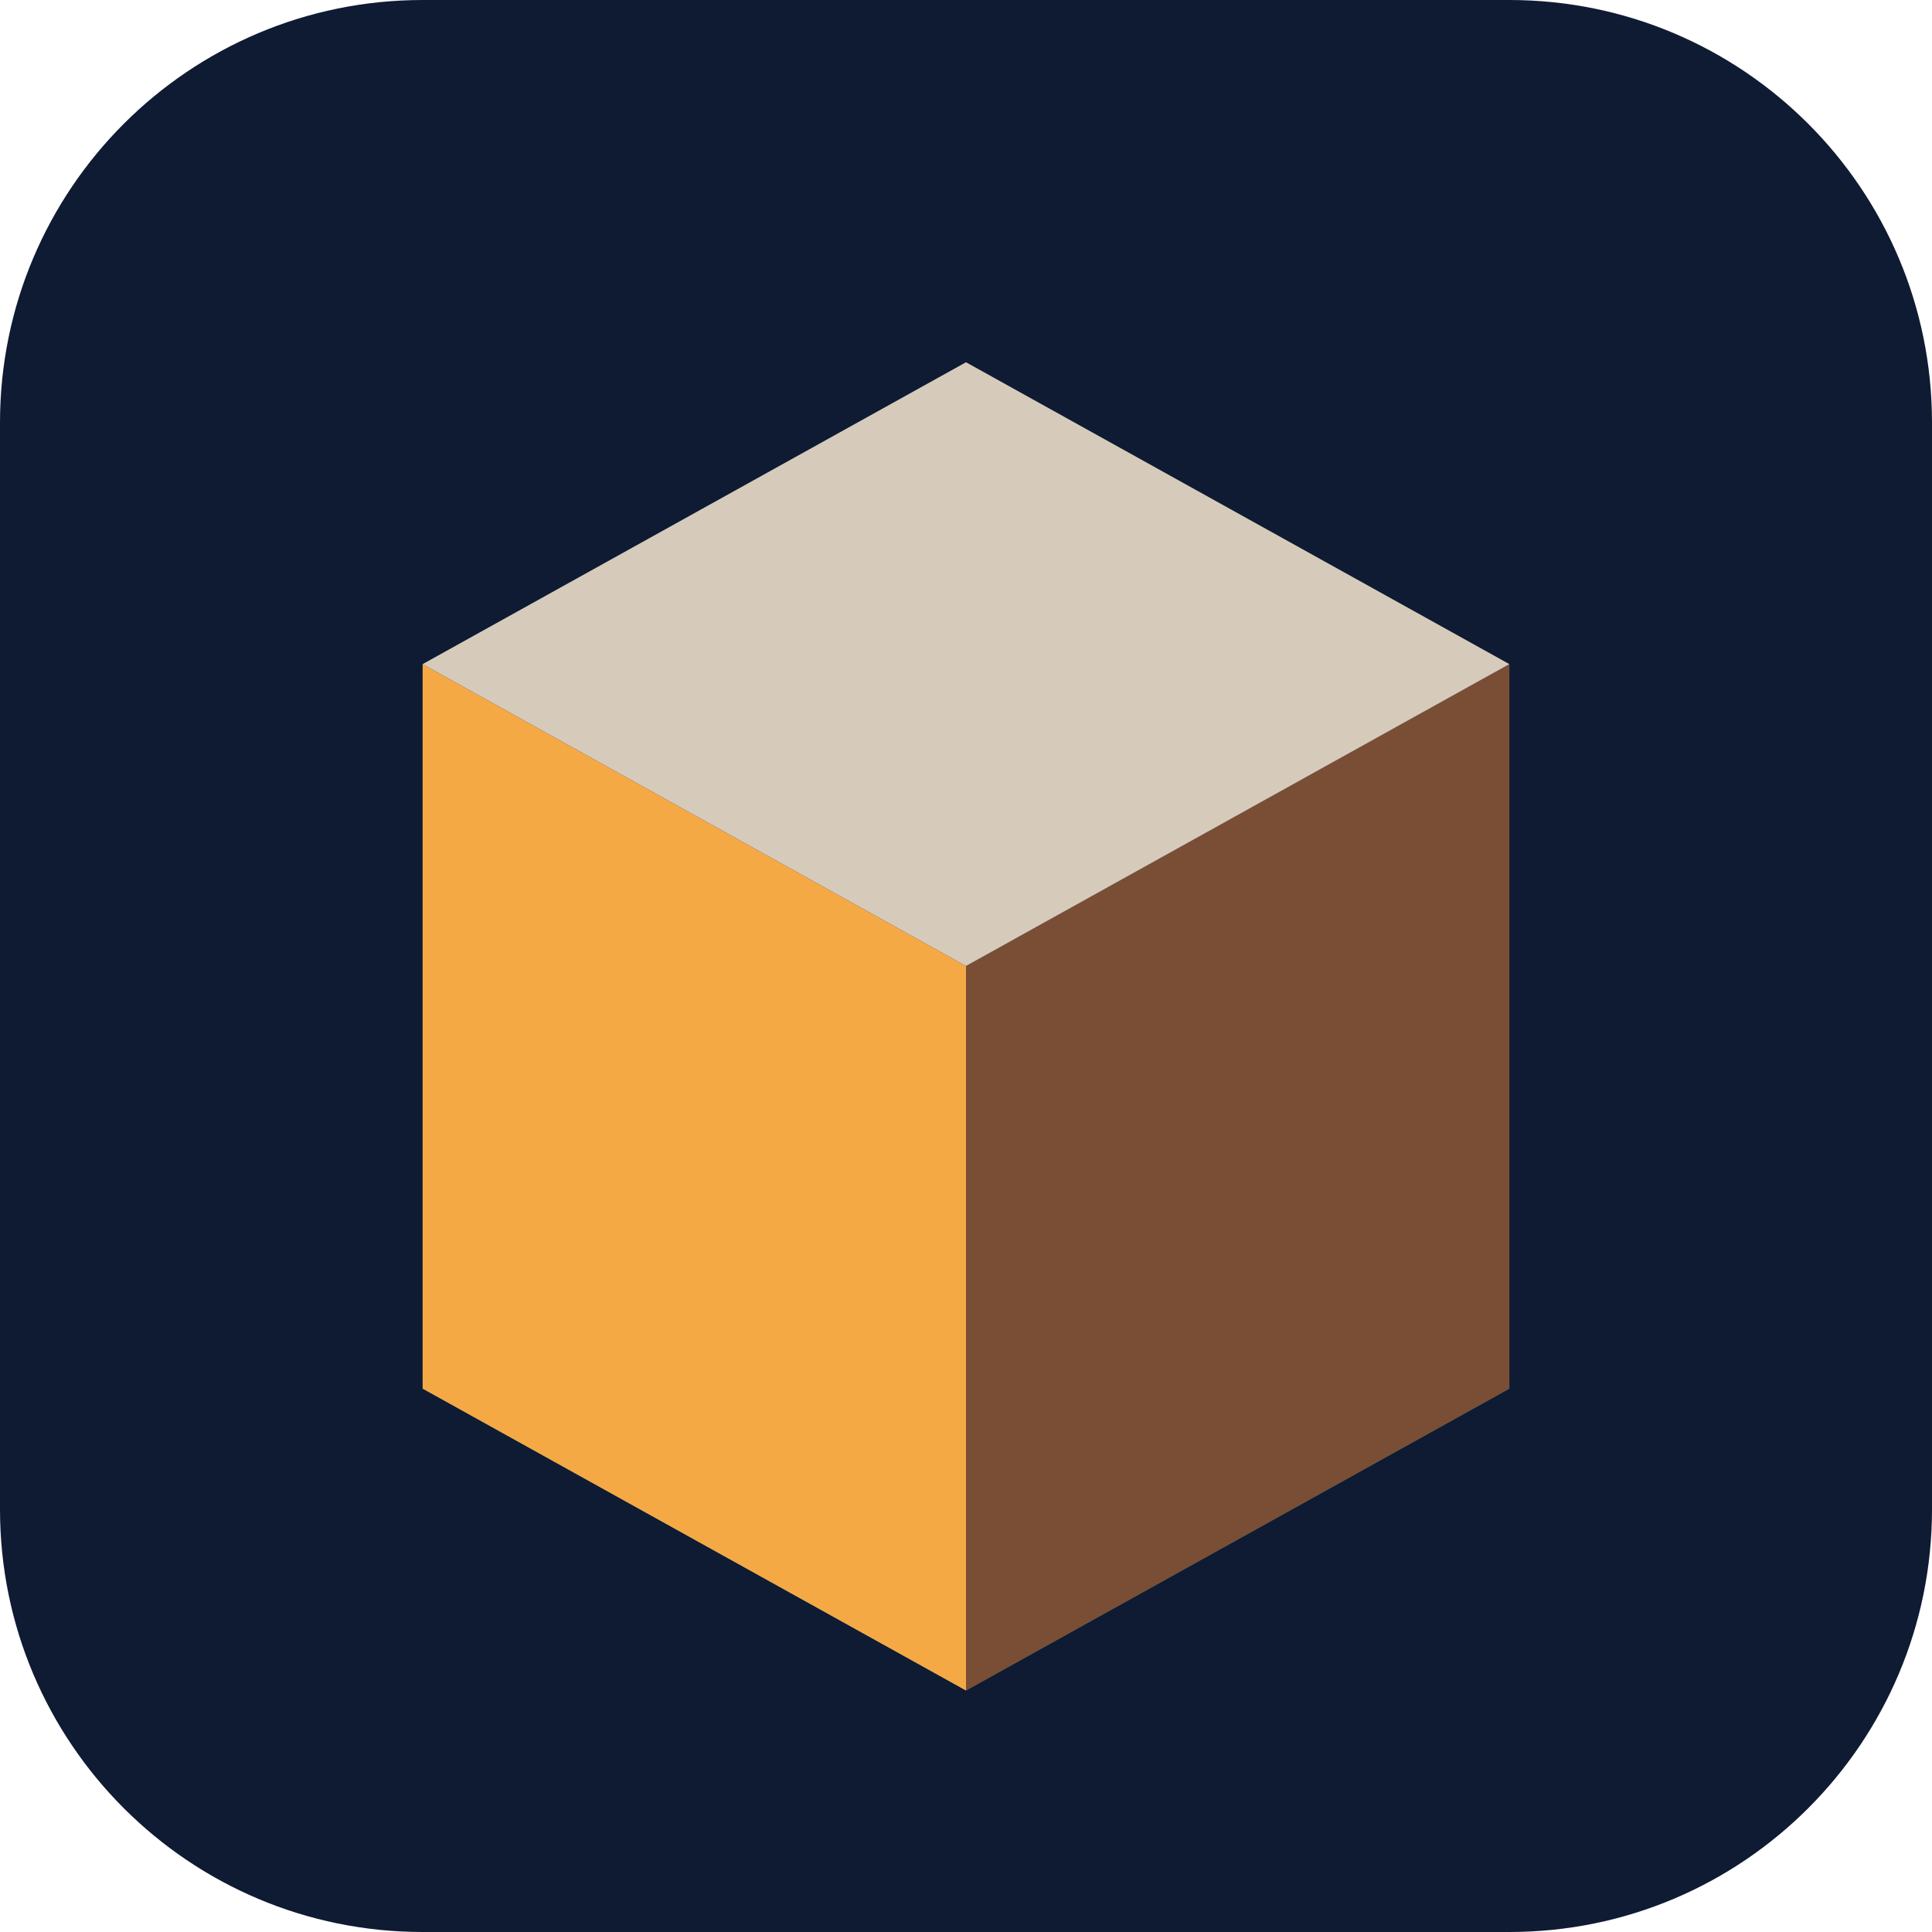
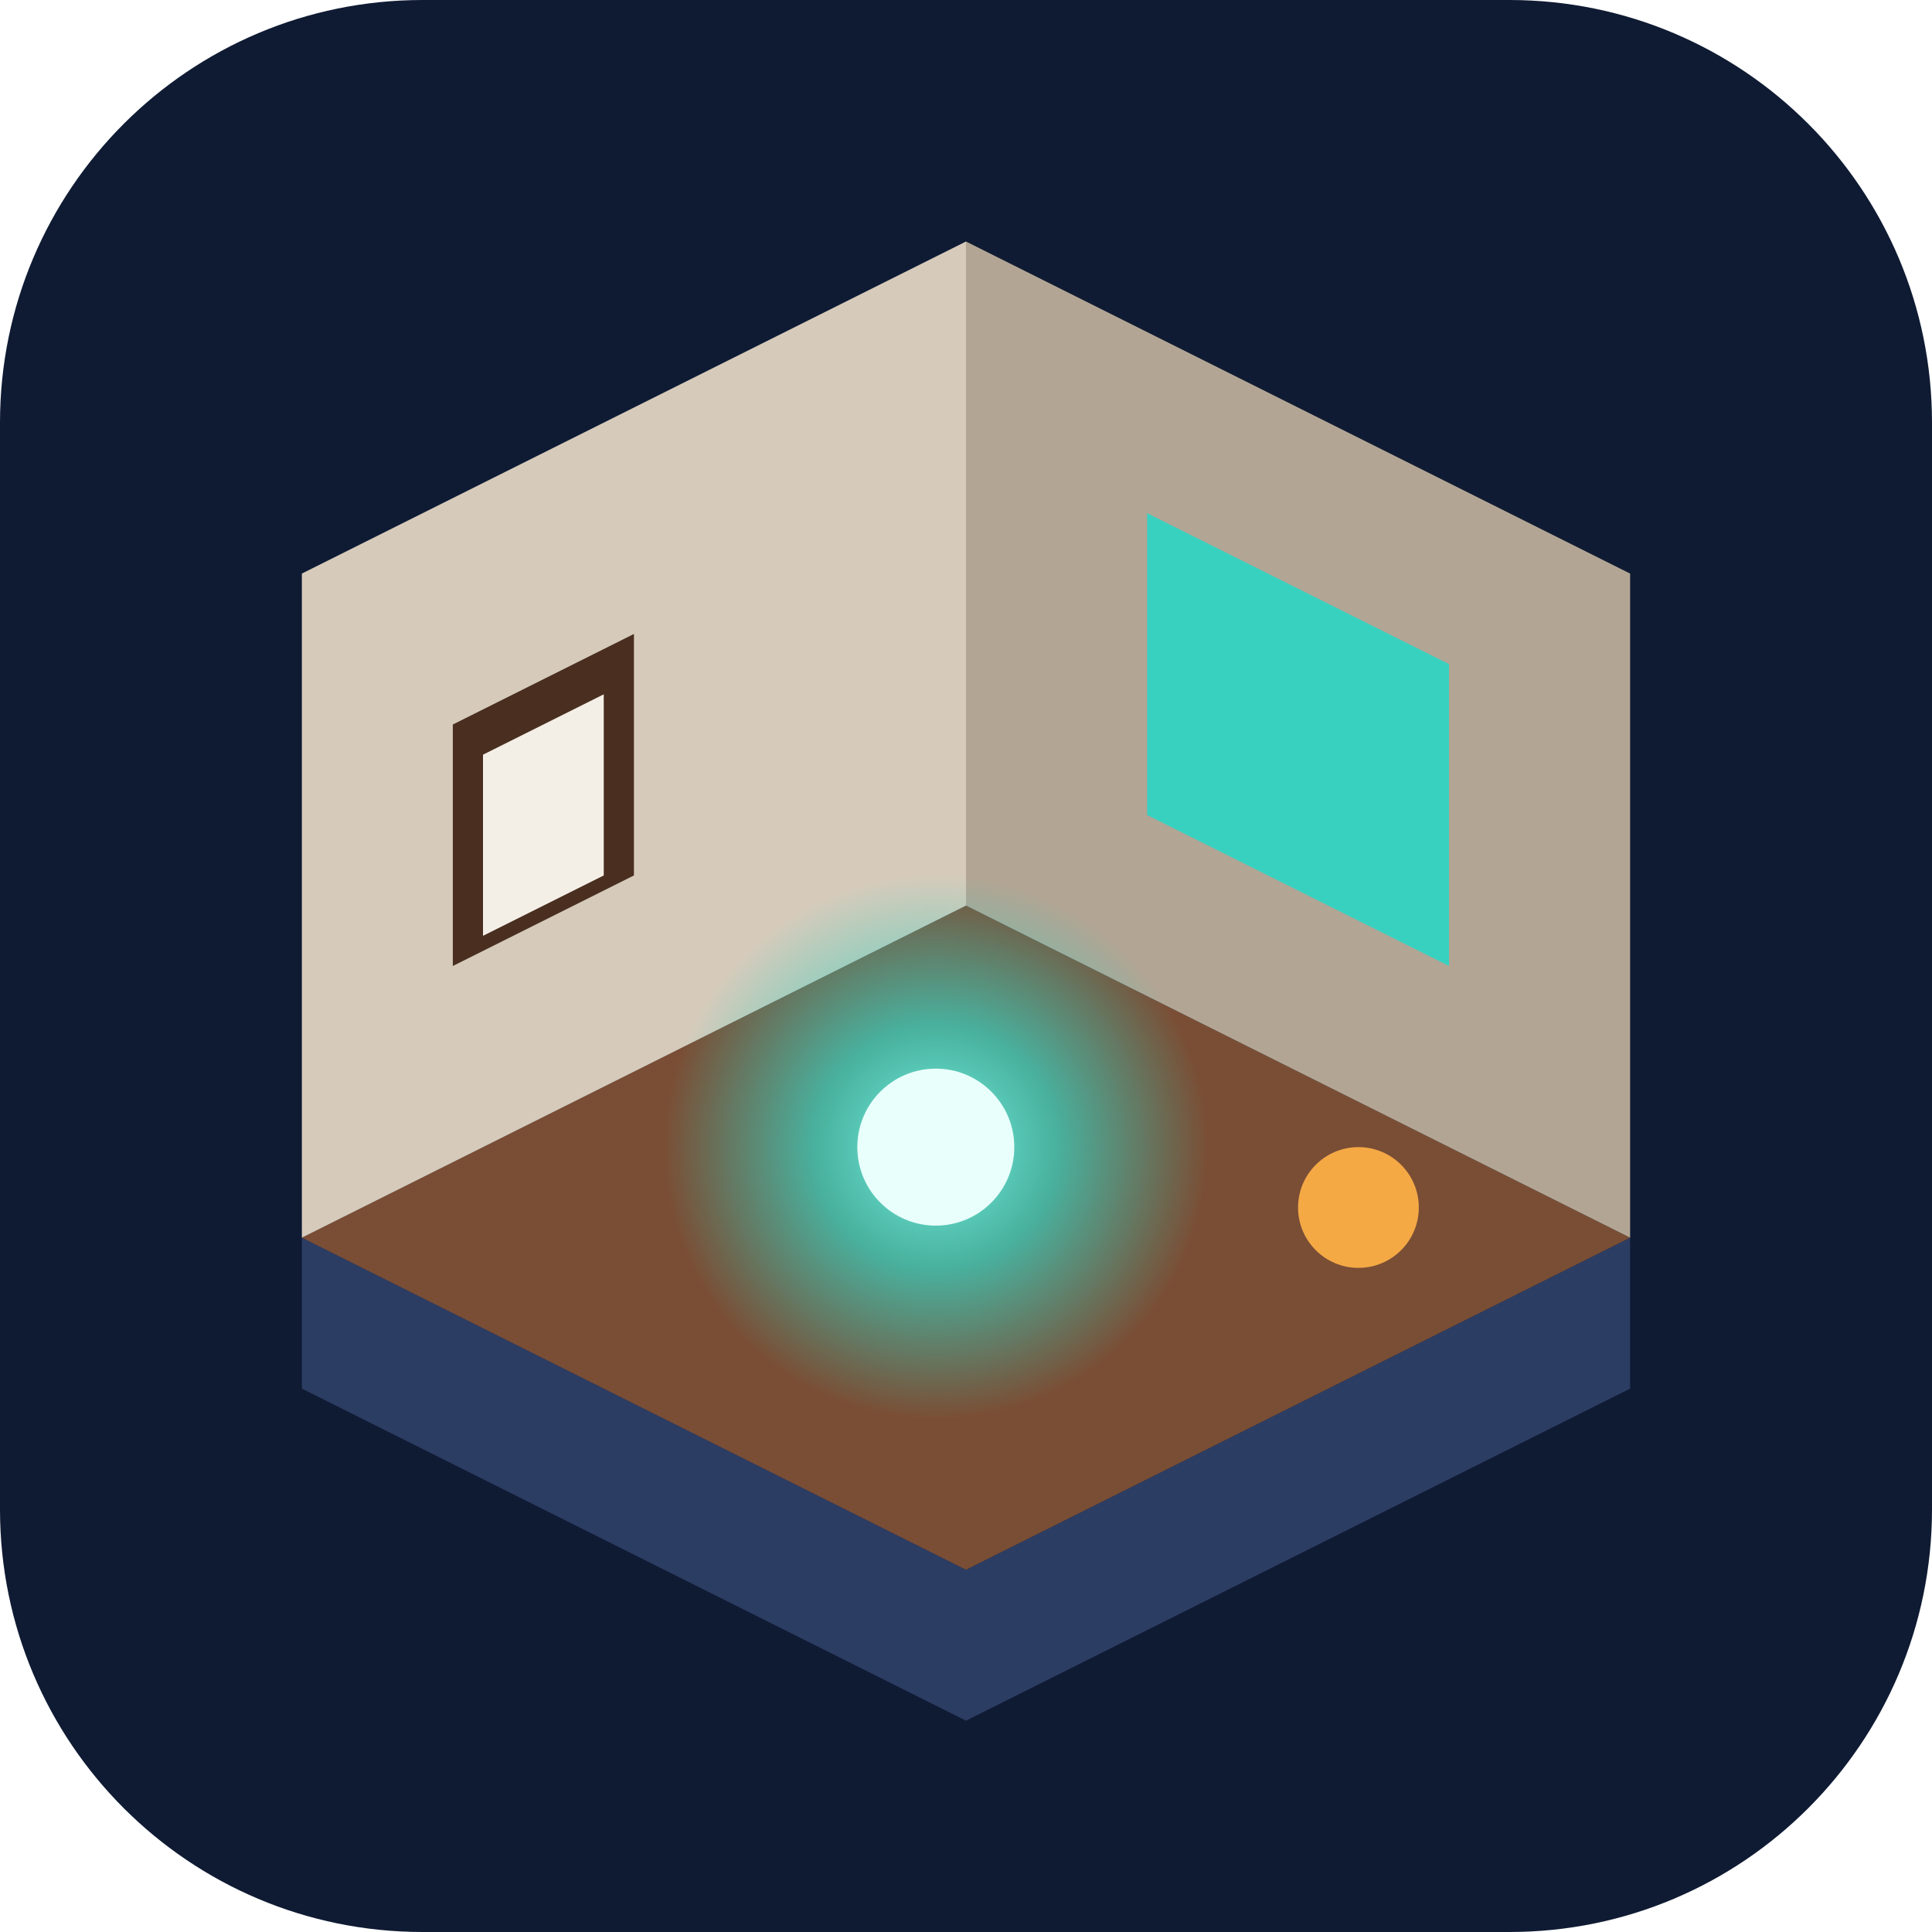
<svg xmlns="http://www.w3.org/2000/svg" viewBox="0 0 64 64">
+   <defs>
+     <radialGradient id="glow" cx="0.5" cy="0.5" r="0.5">
+       <stop offset="0" stop-color="#7ff5e8" />
+       <stop offset="0.45" stop-color="#38d1c0" stop-opacity="0.75" />
+       <stop offset="1" stop-color="#38d1c0" stop-opacity="0" />
+     </radialGradient>
+   </defs>
  <rect width="64" height="64" rx="14" fill="#0f1b33" />
-   <path d="M14 46 32 36l18 10-18 10z" fill="#38d1c0" opacity=".5" />
-   <path d="M14 22v24l18 10V32z" fill="#f5a945" />
-   <path d="M50 22v24L32 56V32z" fill="#7a4e35" />
-   <path d="M14 22 32 12l18 10-18 10z" fill="#d6cbbb" />
+   <path d="M10 41 32 52 54 41v5L32 57 10 46z" fill="#2c3d63" />
+   <path d="M10 41 32 30l22 11-22 11z" fill="#7a4e35" />
+   <path d="M10 41V19L32 8v22z" fill="#d6cbbb" />
+   <path d="M32 30V8l22 11v22z" fill="#b2a594" />
+   <path d="M38 27V17l10 5v10z" fill="#38d1c0" />
+   <path d="M15 32v-8l6-3v8z" fill="#4a2f20" />
+   <path d="M16 31v-6l4-2v6z" fill="#f4efe6" />
+   <circle cx="31" cy="38" r="9" fill="url(#glow)" />
+   <circle cx="31" cy="38" r="2.6" fill="#e9fffb" />
+   <circle cx="45" cy="40" r="2" fill="#f5a945" />
</svg>
